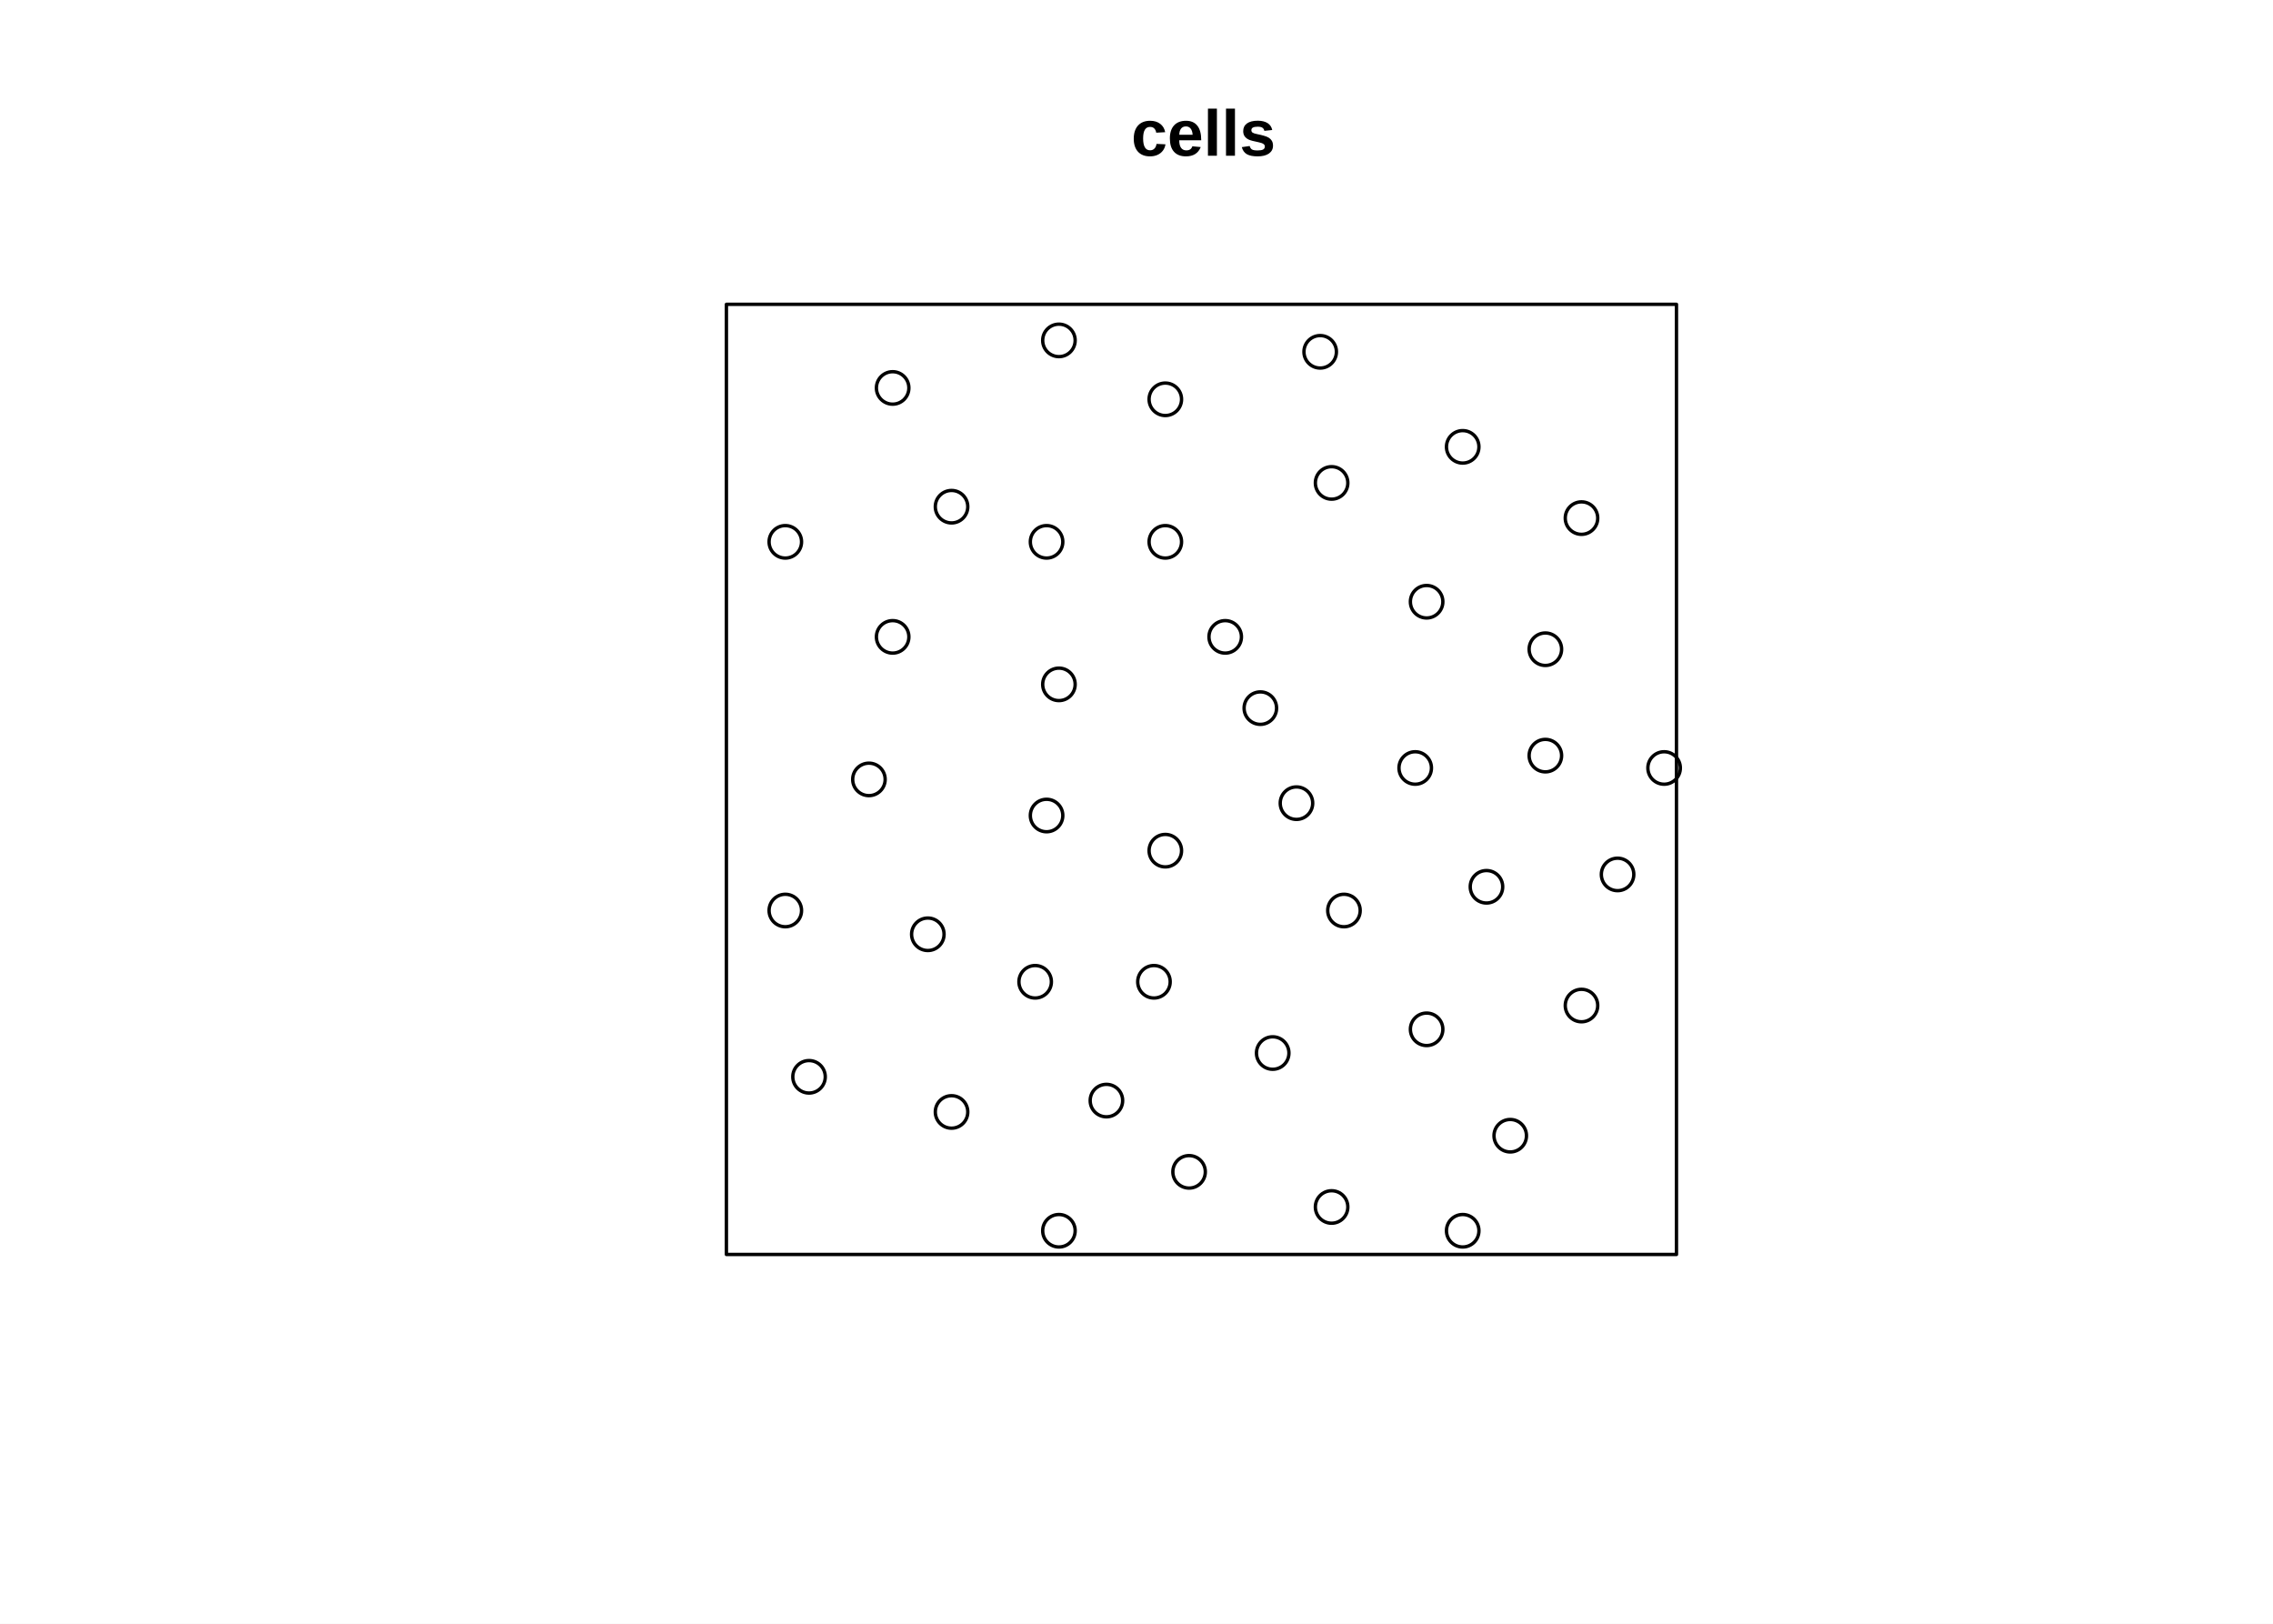
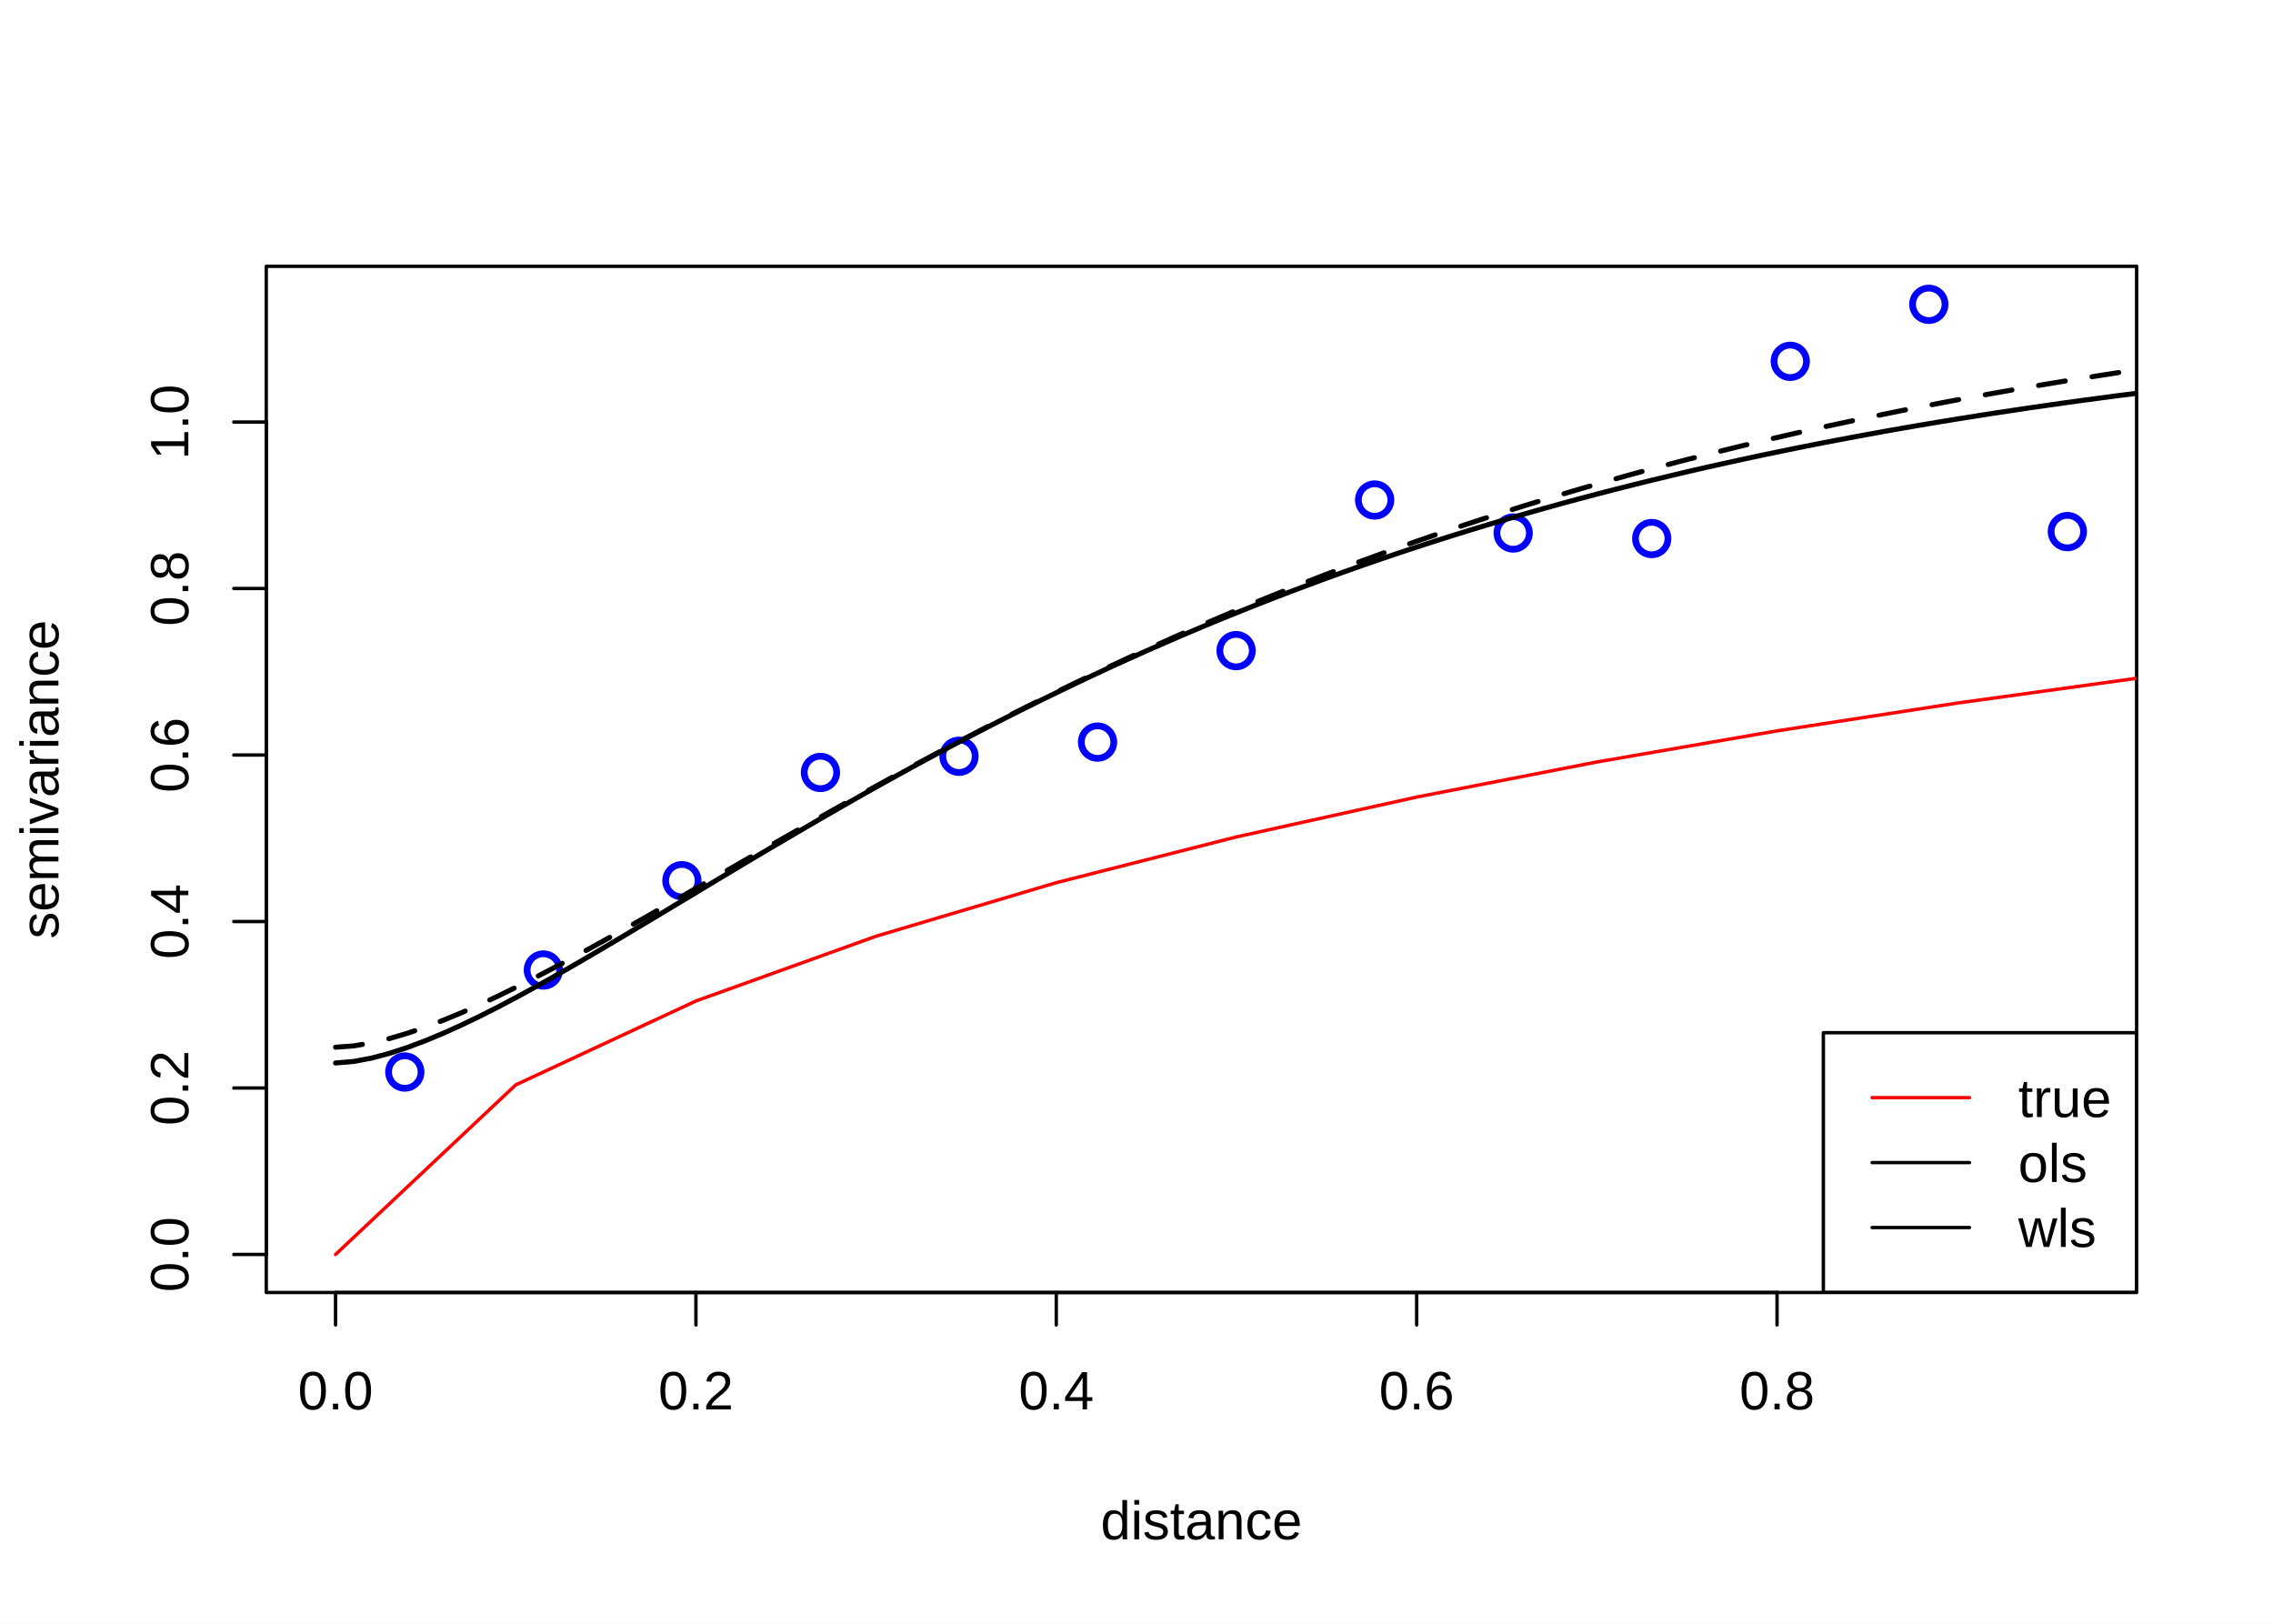
<svg xmlns="http://www.w3.org/2000/svg" viewBox="0 0 504.00 360.00">
  <defs>
    <style type="text/css">
    line, polyline, path, rect, circle {
      fill: none;
      stroke: #000000;
      stroke-linecap: round;
      stroke-linejoin: round;
      stroke-miterlimit: 10.00;
    }
  </style>
  </defs>
  <rect width="100%" height="100%" style="stroke: none; fill: #FFFFFF;" />
-   <text x="262.51" y="34.53" style="font-size: 14.40px; font-weight: bold; font-family: Arial;" textLength="7.78px" lengthAdjust="spacingAndGlyphs">  </text>
-   <text x="250.83" y="34.53" style="font-size: 14.40px; font-weight: bold; font-family: Arial;" textLength="31.14px" lengthAdjust="spacingAndGlyphs">cells</text>
  <defs>
    <clipPath id="cpNTkuMDR8NDczLjc2fDI4Ni41Nnw1OS4wNA==">
      <rect x="59.04" y="59.04" width="414.72" height="227.52" />
    </clipPath>
  </defs>
-   <polyline points="161.07,278.13 371.73,278.13 371.73,67.47 161.07,67.47 161.07,278.13 " style="stroke-width: 0.75;" clip-path="url(#cpNTkuMDR8NDczLjc2fDI4Ni41Nnw1OS4wNA==)" />
-   <circle cx="234.80" cy="272.87" r="2.70pt" style="stroke-width: 0.75;" clip-path="url(#cpNTkuMDR8NDczLjc2fDI4Ni41Nnw1OS4wNA==)" />
-   <circle cx="263.66" cy="259.81" r="2.70pt" style="stroke-width: 0.75;" clip-path="url(#cpNTkuMDR8NDczLjc2fDI4Ni41Nnw1OS4wNA==)" />
-   <circle cx="295.26" cy="267.60" r="2.70pt" style="stroke-width: 0.75;" clip-path="url(#cpNTkuMDR8NDczLjc2fDI4Ni41Nnw1OS4wNA==)" />
-   <circle cx="324.33" cy="272.87" r="2.70pt" style="stroke-width: 0.75;" clip-path="url(#cpNTkuMDR8NDczLjc2fDI4Ni41Nnw1OS4wNA==)" />
-   <circle cx="334.87" cy="251.80" r="2.70pt" style="stroke-width: 0.75;" clip-path="url(#cpNTkuMDR8NDczLjc2fDI4Ni41Nnw1OS4wNA==)" />
-   <circle cx="179.39" cy="238.74" r="2.70pt" style="stroke-width: 0.75;" clip-path="url(#cpNTkuMDR8NDczLjc2fDI4Ni41Nnw1OS4wNA==)" />
-   <circle cx="210.99" cy="246.53" r="2.70pt" style="stroke-width: 0.75;" clip-path="url(#cpNTkuMDR8NDczLjc2fDI4Ni41Nnw1OS4wNA==)" />
-   <circle cx="245.33" cy="244.01" r="2.70pt" style="stroke-width: 0.75;" clip-path="url(#cpNTkuMDR8NDczLjc2fDI4Ni41Nnw1OS4wNA==)" />
-   <circle cx="282.20" cy="233.47" r="2.70pt" style="stroke-width: 0.75;" clip-path="url(#cpNTkuMDR8NDczLjc2fDI4Ni41Nnw1OS4wNA==)" />
-   <circle cx="316.33" cy="228.21" r="2.70pt" style="stroke-width: 0.75;" clip-path="url(#cpNTkuMDR8NDczLjc2fDI4Ni41Nnw1OS4wNA==)" />
-   <circle cx="174.13" cy="201.87" r="2.70pt" style="stroke-width: 0.75;" clip-path="url(#cpNTkuMDR8NDczLjc2fDI4Ni41Nnw1OS4wNA==)" />
-   <circle cx="205.73" cy="207.14" r="2.70pt" style="stroke-width: 0.75;" clip-path="url(#cpNTkuMDR8NDczLjc2fDI4Ni41Nnw1OS4wNA==)" />
-   <circle cx="229.53" cy="217.67" r="2.70pt" style="stroke-width: 0.75;" clip-path="url(#cpNTkuMDR8NDczLjc2fDI4Ni41Nnw1OS4wNA==)" />
-   <circle cx="255.87" cy="217.67" r="2.70pt" style="stroke-width: 0.75;" clip-path="url(#cpNTkuMDR8NDczLjc2fDI4Ni41Nnw1OS4wNA==)" />
-   <circle cx="298.00" cy="201.87" r="2.70pt" style="stroke-width: 0.75;" clip-path="url(#cpNTkuMDR8NDczLjc2fDI4Ni41Nnw1OS4wNA==)" />
-   <circle cx="350.67" cy="222.94" r="2.70pt" style="stroke-width: 0.75;" clip-path="url(#cpNTkuMDR8NDczLjc2fDI4Ni41Nnw1OS4wNA==)" />
-   <circle cx="232.06" cy="180.81" r="2.70pt" style="stroke-width: 0.75;" clip-path="url(#cpNTkuMDR8NDczLjc2fDI4Ni41Nnw1OS4wNA==)" />
-   <circle cx="258.39" cy="188.60" r="2.70pt" style="stroke-width: 0.75;" clip-path="url(#cpNTkuMDR8NDczLjc2fDI4Ni41Nnw1OS4wNA==)" />
-   <circle cx="287.47" cy="178.07" r="2.70pt" style="stroke-width: 0.75;" clip-path="url(#cpNTkuMDR8NDczLjc2fDI4Ni41Nnw1OS4wNA==)" />
-   <circle cx="329.60" cy="196.61" r="2.70pt" style="stroke-width: 0.75;" clip-path="url(#cpNTkuMDR8NDczLjc2fDI4Ni41Nnw1OS4wNA==)" />
-   <circle cx="358.67" cy="193.87" r="2.70pt" style="stroke-width: 0.75;" clip-path="url(#cpNTkuMDR8NDczLjc2fDI4Ni41Nnw1OS4wNA==)" />
-   <circle cx="192.67" cy="172.80" r="2.70pt" style="stroke-width: 0.75;" clip-path="url(#cpNTkuMDR8NDczLjc2fDI4Ni41Nnw1OS4wNA==)" />
-   <circle cx="234.80" cy="151.73" r="2.70pt" style="stroke-width: 0.75;" clip-path="url(#cpNTkuMDR8NDczLjc2fDI4Ni41Nnw1OS4wNA==)" />
-   <circle cx="279.46" cy="157.00" r="2.70pt" style="stroke-width: 0.75;" clip-path="url(#cpNTkuMDR8NDczLjc2fDI4Ni41Nnw1OS4wNA==)" />
-   <circle cx="313.80" cy="170.27" r="2.70pt" style="stroke-width: 0.75;" clip-path="url(#cpNTkuMDR8NDczLjc2fDI4Ni41Nnw1OS4wNA==)" />
-   <circle cx="342.66" cy="167.53" r="2.70pt" style="stroke-width: 0.75;" clip-path="url(#cpNTkuMDR8NDczLjc2fDI4Ni41Nnw1OS4wNA==)" />
-   <circle cx="368.99" cy="170.27" r="2.70pt" style="stroke-width: 0.75;" clip-path="url(#cpNTkuMDR8NDczLjc2fDI4Ni41Nnw1OS4wNA==)" />
-   <circle cx="174.13" cy="120.13" r="2.70pt" style="stroke-width: 0.75;" clip-path="url(#cpNTkuMDR8NDczLjc2fDI4Ni41Nnw1OS4wNA==)" />
-   <circle cx="197.93" cy="141.20" r="2.70pt" style="stroke-width: 0.75;" clip-path="url(#cpNTkuMDR8NDczLjc2fDI4Ni41Nnw1OS4wNA==)" />
-   <circle cx="232.06" cy="120.13" r="2.70pt" style="stroke-width: 0.75;" clip-path="url(#cpNTkuMDR8NDczLjc2fDI4Ni41Nnw1OS4wNA==)" />
-   <circle cx="258.39" cy="120.13" r="2.70pt" style="stroke-width: 0.75;" clip-path="url(#cpNTkuMDR8NDczLjc2fDI4Ni41Nnw1OS4wNA==)" />
-   <circle cx="271.67" cy="141.20" r="2.70pt" style="stroke-width: 0.75;" clip-path="url(#cpNTkuMDR8NDczLjc2fDI4Ni41Nnw1OS4wNA==)" />
-   <circle cx="316.33" cy="133.41" r="2.70pt" style="stroke-width: 0.75;" clip-path="url(#cpNTkuMDR8NDczLjc2fDI4Ni41Nnw1OS4wNA==)" />
-   <circle cx="342.66" cy="143.94" r="2.70pt" style="stroke-width: 0.75;" clip-path="url(#cpNTkuMDR8NDczLjc2fDI4Ni41Nnw1OS4wNA==)" />
-   <circle cx="210.99" cy="112.34" r="2.70pt" style="stroke-width: 0.75;" clip-path="url(#cpNTkuMDR8NDczLjc2fDI4Ni41Nnw1OS4wNA==)" />
-   <circle cx="295.26" cy="107.07" r="2.70pt" style="stroke-width: 0.75;" clip-path="url(#cpNTkuMDR8NDczLjc2fDI4Ni41Nnw1OS4wNA==)" />
-   <circle cx="324.33" cy="99.07" r="2.70pt" style="stroke-width: 0.75;" clip-path="url(#cpNTkuMDR8NDczLjc2fDI4Ni41Nnw1OS4wNA==)" />
-   <circle cx="350.67" cy="114.87" r="2.70pt" style="stroke-width: 0.75;" clip-path="url(#cpNTkuMDR8NDczLjc2fDI4Ni41Nnw1OS4wNA==)" />
-   <circle cx="197.93" cy="86.01" r="2.70pt" style="stroke-width: 0.75;" clip-path="url(#cpNTkuMDR8NDczLjc2fDI4Ni41Nnw1OS4wNA==)" />
-   <circle cx="234.80" cy="75.47" r="2.70pt" style="stroke-width: 0.75;" clip-path="url(#cpNTkuMDR8NDczLjc2fDI4Ni41Nnw1OS4wNA==)" />
-   <circle cx="258.39" cy="88.53" r="2.70pt" style="stroke-width: 0.75;" clip-path="url(#cpNTkuMDR8NDczLjc2fDI4Ni41Nnw1OS4wNA==)" />
-   <circle cx="292.73" cy="78.00" r="2.70pt" style="stroke-width: 0.75;" clip-path="url(#cpNTkuMDR8NDczLjc2fDI4Ni41Nnw1OS4wNA==)" />
+   <circle cx="89.76" cy="237.68" r="2.70pt" style="stroke-width: 1.50; stroke: #0000FF;" clip-path="url(#cpNTkuMDR8NDczLjc2fDI4Ni41Nnw1OS4wNA==)" />
+   <circle cx="120.48" cy="215.06" r="2.70pt" style="stroke-width: 1.50; stroke: #0000FF;" clip-path="url(#cpNTkuMDR8NDczLjc2fDI4Ni41Nnw1OS4wNA==)" />
+   <circle cx="151.20" cy="195.26" r="2.70pt" style="stroke-width: 1.50; stroke: #0000FF;" clip-path="url(#cpNTkuMDR8NDczLjc2fDI4Ni41Nnw1OS4wNA==)" />
+   <circle cx="181.92" cy="171.26" r="2.70pt" style="stroke-width: 1.50; stroke: #0000FF;" clip-path="url(#cpNTkuMDR8NDczLjc2fDI4Ni41Nnw1OS4wNA==)" />
+   <circle cx="212.64" cy="167.67" r="2.70pt" style="stroke-width: 1.50; stroke: #0000FF;" clip-path="url(#cpNTkuMDR8NDczLjc2fDI4Ni41Nnw1OS4wNA==)" />
+   <circle cx="243.36" cy="164.53" r="2.70pt" style="stroke-width: 1.50; stroke: #0000FF;" clip-path="url(#cpNTkuMDR8NDczLjc2fDI4Ni41Nnw1OS4wNA==)" />
+   <circle cx="274.08" cy="144.25" r="2.70pt" style="stroke-width: 1.50; stroke: #0000FF;" clip-path="url(#cpNTkuMDR8NDczLjc2fDI4Ni41Nnw1OS4wNA==)" />
+   <circle cx="304.80" cy="110.86" r="2.70pt" style="stroke-width: 1.50; stroke: #0000FF;" clip-path="url(#cpNTkuMDR8NDczLjc2fDI4Ni41Nnw1OS4wNA==)" />
+   <circle cx="335.52" cy="118.17" r="2.70pt" style="stroke-width: 1.50; stroke: #0000FF;" clip-path="url(#cpNTkuMDR8NDczLjc2fDI4Ni41Nnw1OS4wNA==)" />
+   <circle cx="366.24" cy="119.40" r="2.70pt" style="stroke-width: 1.50; stroke: #0000FF;" clip-path="url(#cpNTkuMDR8NDczLjc2fDI4Ni41Nnw1OS4wNA==)" />
+   <circle cx="396.96" cy="80.11" r="2.70pt" style="stroke-width: 1.50; stroke: #0000FF;" clip-path="url(#cpNTkuMDR8NDczLjc2fDI4Ni41Nnw1OS4wNA==)" />
+   <circle cx="427.68" cy="67.47" r="2.70pt" style="stroke-width: 1.50; stroke: #0000FF;" clip-path="url(#cpNTkuMDR8NDczLjc2fDI4Ni41Nnw1OS4wNA==)" />
+   <circle cx="458.40" cy="117.86" r="2.70pt" style="stroke-width: 1.50; stroke: #0000FF;" clip-path="url(#cpNTkuMDR8NDczLjc2fDI4Ni41Nnw1OS4wNA==)" />
+   <defs>
+     <clipPath id="cpMHw1MDR8MzYwfDA=">
+       <rect x="0.00" y="0.00" width="504.00" height="360.00" />
+     </clipPath>
+   </defs>
+   <line x1="74.40" y1="286.56" x2="394.03" y2="286.56" style="stroke-width: 0.75;" clip-path="url(#cpMHw1MDR8MzYwfDA=)" />
+   <line x1="74.40" y1="286.56" x2="74.40" y2="293.76" style="stroke-width: 0.75;" clip-path="url(#cpMHw1MDR8MzYwfDA=)" />
+   <line x1="154.31" y1="286.56" x2="154.31" y2="293.76" style="stroke-width: 0.75;" clip-path="url(#cpMHw1MDR8MzYwfDA=)" />
+   <line x1="234.21" y1="286.56" x2="234.21" y2="293.76" style="stroke-width: 0.75;" clip-path="url(#cpMHw1MDR8MzYwfDA=)" />
+   <line x1="314.12" y1="286.56" x2="314.12" y2="293.76" style="stroke-width: 0.75;" clip-path="url(#cpMHw1MDR8MzYwfDA=)" />
+   <line x1="394.03" y1="286.56" x2="394.03" y2="293.76" style="stroke-width: 0.75;" clip-path="url(#cpMHw1MDR8MzYwfDA=)" />
+   <g clip-path="url(#cpMHw1MDR8MzYwfDA=)">
+     <text x="66.06" y="312.48" style="font-size: 12.00px; font-family: Arial;" textLength="16.68px" lengthAdjust="spacingAndGlyphs">0.0</text>
+   </g>
+   <g clip-path="url(#cpMHw1MDR8MzYwfDA=)">
+     <text x="145.97" y="312.48" style="font-size: 12.00px; font-family: Arial;" textLength="16.68px" lengthAdjust="spacingAndGlyphs">0.2</text>
+   </g>
+   <g clip-path="url(#cpMHw1MDR8MzYwfDA=)">
+     <text x="225.87" y="312.48" style="font-size: 12.00px; font-family: Arial;" textLength="16.68px" lengthAdjust="spacingAndGlyphs">0.4</text>
+   </g>
+   <g clip-path="url(#cpMHw1MDR8MzYwfDA=)">
+     <text x="305.78" y="312.48" style="font-size: 12.00px; font-family: Arial;" textLength="16.68px" lengthAdjust="spacingAndGlyphs">0.6</text>
+   </g>
+   <g clip-path="url(#cpMHw1MDR8MzYwfDA=)">
+     <text x="385.69" y="312.48" style="font-size: 12.00px; font-family: Arial;" textLength="16.68px" lengthAdjust="spacingAndGlyphs">0.8</text>
+   </g>
+   <line x1="59.04" y1="278.13" x2="59.04" y2="93.57" style="stroke-width: 0.75;" clip-path="url(#cpMHw1MDR8MzYwfDA=)" />
+   <line x1="59.04" y1="278.13" x2="51.84" y2="278.13" style="stroke-width: 0.75;" clip-path="url(#cpMHw1MDR8MzYwfDA=)" />
+   <line x1="59.04" y1="241.22" x2="51.84" y2="241.22" style="stroke-width: 0.75;" clip-path="url(#cpMHw1MDR8MzYwfDA=)" />
+   <line x1="59.04" y1="204.31" x2="51.84" y2="204.31" style="stroke-width: 0.75;" clip-path="url(#cpMHw1MDR8MzYwfDA=)" />
+   <line x1="59.04" y1="167.40" x2="51.84" y2="167.40" style="stroke-width: 0.75;" clip-path="url(#cpMHw1MDR8MzYwfDA=)" />
+   <line x1="59.04" y1="130.48" x2="51.84" y2="130.48" style="stroke-width: 0.75;" clip-path="url(#cpMHw1MDR8MzYwfDA=)" />
+   <line x1="59.04" y1="93.57" x2="51.84" y2="93.57" style="stroke-width: 0.75;" clip-path="url(#cpMHw1MDR8MzYwfDA=)" />
+   <g clip-path="url(#cpMHw1MDR8MzYwfDA=)">
+     <text transform="translate(41.76,286.47) rotate(-90)" style="font-size: 12.00px; font-family: Arial;" textLength="16.68px" lengthAdjust="spacingAndGlyphs">0.0</text>
+   </g>
+   <g clip-path="url(#cpMHw1MDR8MzYwfDA=)">
+     <text transform="translate(41.76,249.56) rotate(-90)" style="font-size: 12.00px; font-family: Arial;" textLength="16.68px" lengthAdjust="spacingAndGlyphs">0.2</text>
+   </g>
+   <g clip-path="url(#cpMHw1MDR8MzYwfDA=)">
+     <text transform="translate(41.76,212.65) rotate(-90)" style="font-size: 12.00px; font-family: Arial;" textLength="16.68px" lengthAdjust="spacingAndGlyphs">0.4</text>
+   </g>
+   <g clip-path="url(#cpMHw1MDR8MzYwfDA=)">
+     <text transform="translate(41.76,175.74) rotate(-90)" style="font-size: 12.00px; font-family: Arial;" textLength="16.68px" lengthAdjust="spacingAndGlyphs">0.6</text>
+   </g>
+   <g clip-path="url(#cpMHw1MDR8MzYwfDA=)">
+     <text transform="translate(41.76,138.82) rotate(-90)" style="font-size: 12.00px; font-family: Arial;" textLength="16.68px" lengthAdjust="spacingAndGlyphs">0.8</text>
+   </g>
+   <g clip-path="url(#cpMHw1MDR8MzYwfDA=)">
+     <text transform="translate(41.76,101.91) rotate(-90)" style="font-size: 12.00px; font-family: Arial;" textLength="16.68px" lengthAdjust="spacingAndGlyphs">1.0</text>
+   </g>
+   <polyline points="59.04,286.56 473.76,286.56 473.76,59.04 59.04,59.04 59.04,286.56 " style="stroke-width: 0.75;" clip-path="url(#cpMHw1MDR8MzYwfDA=)" />
+   <g clip-path="url(#cpMHw1MDR8MzYwfDA=)">
+     <text x="244.05" y="341.28" style="font-size: 12.00px; font-family: Arial;" textLength="44.70px" lengthAdjust="spacingAndGlyphs">distance</text>
+   </g>
+   <g clip-path="url(#cpMHw1MDR8MzYwfDA=)">
+     <text transform="translate(12.96,208.15) rotate(-90)" style="font-size: 12.00px; font-family: Arial;" textLength="70.69px" lengthAdjust="spacingAndGlyphs">semivariance</text>
+   </g>
+   <defs>
+     <clipPath id="cpNTkuMDR8NDczLjc2fDI4Ni41Nnw1OS4wNA==">
+       <rect x="59.04" y="59.04" width="414.72" height="227.52" />
+     </clipPath>
+   </defs>
+   <polyline points="74.40,278.13 114.35,240.53 154.31,221.93 194.26,207.57 234.21,195.70 274.17,185.55 314.12,176.72 354.07,168.94 394.03,162.04 433.98,155.88 473.93,150.36 " style="stroke-width: 0.75; stroke: #FF0000;" clip-path="url(#cpNTkuMDR8NDczLjc2fDI4Ni41Nnw1OS4wNA==)" />
+   <polyline points="74.40,235.67 78.40,235.34 82.39,234.59 86.39,233.52 90.38,232.22 94.38,230.71 98.37,229.05 102.37,227.24 106.36,225.32 110.36,223.30 114.35,221.19 118.35,219.02 122.34,216.79 126.34,214.51 130.33,212.20 134.33,209.85 138.33,207.48 142.32,205.10 146.32,202.70 150.31,200.30 154.31,197.90 158.30,195.49 162.30,193.10 166.29,190.71 170.29,188.34 174.28,185.99 178.28,183.65 182.27,181.33 186.27,179.03 190.26,176.75 194.26,174.50 198.26,172.28 202.25,170.08 206.25,167.91 210.24,165.77 214.24,163.66 218.23,161.59 222.23,159.54 226.22,157.52 230.22,155.54 234.21,153.59 238.21,151.67 242.20,149.78 246.20,147.92 250.20,146.10 254.19,144.31 258.19,142.56 262.18,140.83 266.18,139.14 270.17,137.48 274.17,135.86 278.16,134.26 282.16,132.70 286.15,131.17 290.15,129.67 294.14,128.19 298.14,126.75 302.13,125.34 306.13,123.96 310.13,122.61 314.12,121.29 318.12,119.99 322.11,118.73 326.11,117.49 330.10,116.28 334.10,115.09 338.09,113.93 342.09,112.80 346.08,111.69 350.08,110.61 354.07,109.55 358.07,108.52 362.06,107.51 366.06,106.52 370.06,105.56 374.05,104.61 378.05,103.69 382.04,102.80 386.04,101.92 390.03,101.06 394.03,100.23 398.02,99.41 402.02,98.61 406.01,97.84 410.01,97.08 414.00,96.34 418.00,95.61 421.99,94.91 425.99,94.22 429.99,93.55 433.98,92.89 437.98,92.26 441.97,91.63 445.97,91.03 449.96,90.43 453.96,89.86 457.95,89.29 461.95,88.74 465.94,88.21 469.94,87.68 473.93,87.18 " style="stroke-width: 1.12;" clip-path="url(#cpNTkuMDR8NDczLjc2fDI4Ni41Nnw1OS4wNA==)" />
+   <polyline points="74.40,232.18 78.40,231.89 82.39,231.21 86.39,230.25 90.38,229.07 94.38,227.70 98.37,226.17 102.37,224.51 106.36,222.74 110.36,220.87 114.35,218.92 118.35,216.90 122.34,214.82 126.34,212.69 130.33,210.52 134.33,208.31 138.33,206.08 142.32,203.82 146.32,201.55 150.31,199.26 154.31,196.96 158.30,194.67 162.30,192.37 166.29,190.07 170.29,187.78 174.28,185.50 178.28,183.23 182.27,180.97 186.27,178.72 190.26,176.50 194.26,174.29 198.26,172.10 202.25,169.93 206.25,167.78 210.24,165.66 214.24,163.56 218.23,161.49 222.23,159.44 226.22,157.42 230.22,155.42 234.21,153.45 238.21,151.51 242.20,149.60 246.20,147.71 250.20,145.85 254.19,144.03 258.19,142.23 262.18,140.45 266.18,138.71 270.17,137.00 274.17,135.31 278.16,133.65 282.16,132.03 286.15,130.43 290.15,128.85 294.14,127.31 298.14,125.79 302.13,124.30 306.13,122.84 310.13,121.41 314.12,120.00 318.12,118.62 322.11,117.26 326.11,115.93 330.10,114.63 334.10,113.35 338.09,112.10 342.09,110.87 346.08,109.67 350.08,108.49 354.07,107.33 358.07,106.20 362.06,105.09 366.06,104.00 370.06,102.94 374.05,101.90 378.05,100.88 382.04,99.88 386.04,98.90 390.03,97.94 394.03,97.00 398.02,96.08 402.02,95.18 406.01,94.31 410.01,93.45 414.00,92.60 418.00,91.78 421.99,90.97 425.99,90.19 429.99,89.41 433.98,88.66 437.98,87.92 441.97,87.20 445.97,86.50 449.96,85.81 453.96,85.13 457.95,84.47 461.95,83.83 465.94,83.20 469.94,82.58 473.93,81.98 " style="stroke-width: 1.12; stroke-dasharray: 6.00,6.00;" clip-path="url(#cpNTkuMDR8NDczLjc2fDI4Ni41Nnw1OS4wNA==)" />
+   <rect x="404.30" y="228.96" width="69.46" height="57.60" style="stroke-width: 0.75;" clip-path="url(#cpNTkuMDR8NDczLjc2fDI4Ni41Nnw1OS4wNA==)" />
+   <line x1="415.10" y1="243.36" x2="436.70" y2="243.36" style="stroke-width: 0.75; stroke: #FF0000;" clip-path="url(#cpNTkuMDR8NDczLjc2fDI4Ni41Nnw1OS4wNA==)" />
+   <line x1="415.10" y1="257.76" x2="436.70" y2="257.76" style="stroke-width: 0.75;" clip-path="url(#cpNTkuMDR8NDczLjc2fDI4Ni41Nnw1OS4wNA==)" />
+   <line x1="415.10" y1="272.16" x2="436.70" y2="272.16" style="stroke-width: 0.75;" clip-path="url(#cpNTkuMDR8NDczLjc2fDI4Ni41Nnw1OS4wNA==)" />
+   <g clip-path="url(#cpNTkuMDR8NDczLjc2fDI4Ni41Nnw1OS4wNA==)">
+     <text x="447.50" y="247.66" style="font-size: 12.00px; font-family: Arial;" textLength="20.68px" lengthAdjust="spacingAndGlyphs">true</text>
+   </g>
+   <g clip-path="url(#cpNTkuMDR8NDczLjc2fDI4Ni41Nnw1OS4wNA==)">
+     <text x="447.50" y="262.06" style="font-size: 12.00px; font-family: Arial;" textLength="15.34px" lengthAdjust="spacingAndGlyphs">ols</text>
+   </g>
+   <g clip-path="url(#cpNTkuMDR8NDczLjc2fDI4Ni41Nnw1OS4wNA==)">
+     <text x="447.50" y="276.46" style="font-size: 12.00px; font-family: Arial;" textLength="17.33px" lengthAdjust="spacingAndGlyphs">wls</text>
+   </g>
</svg>
